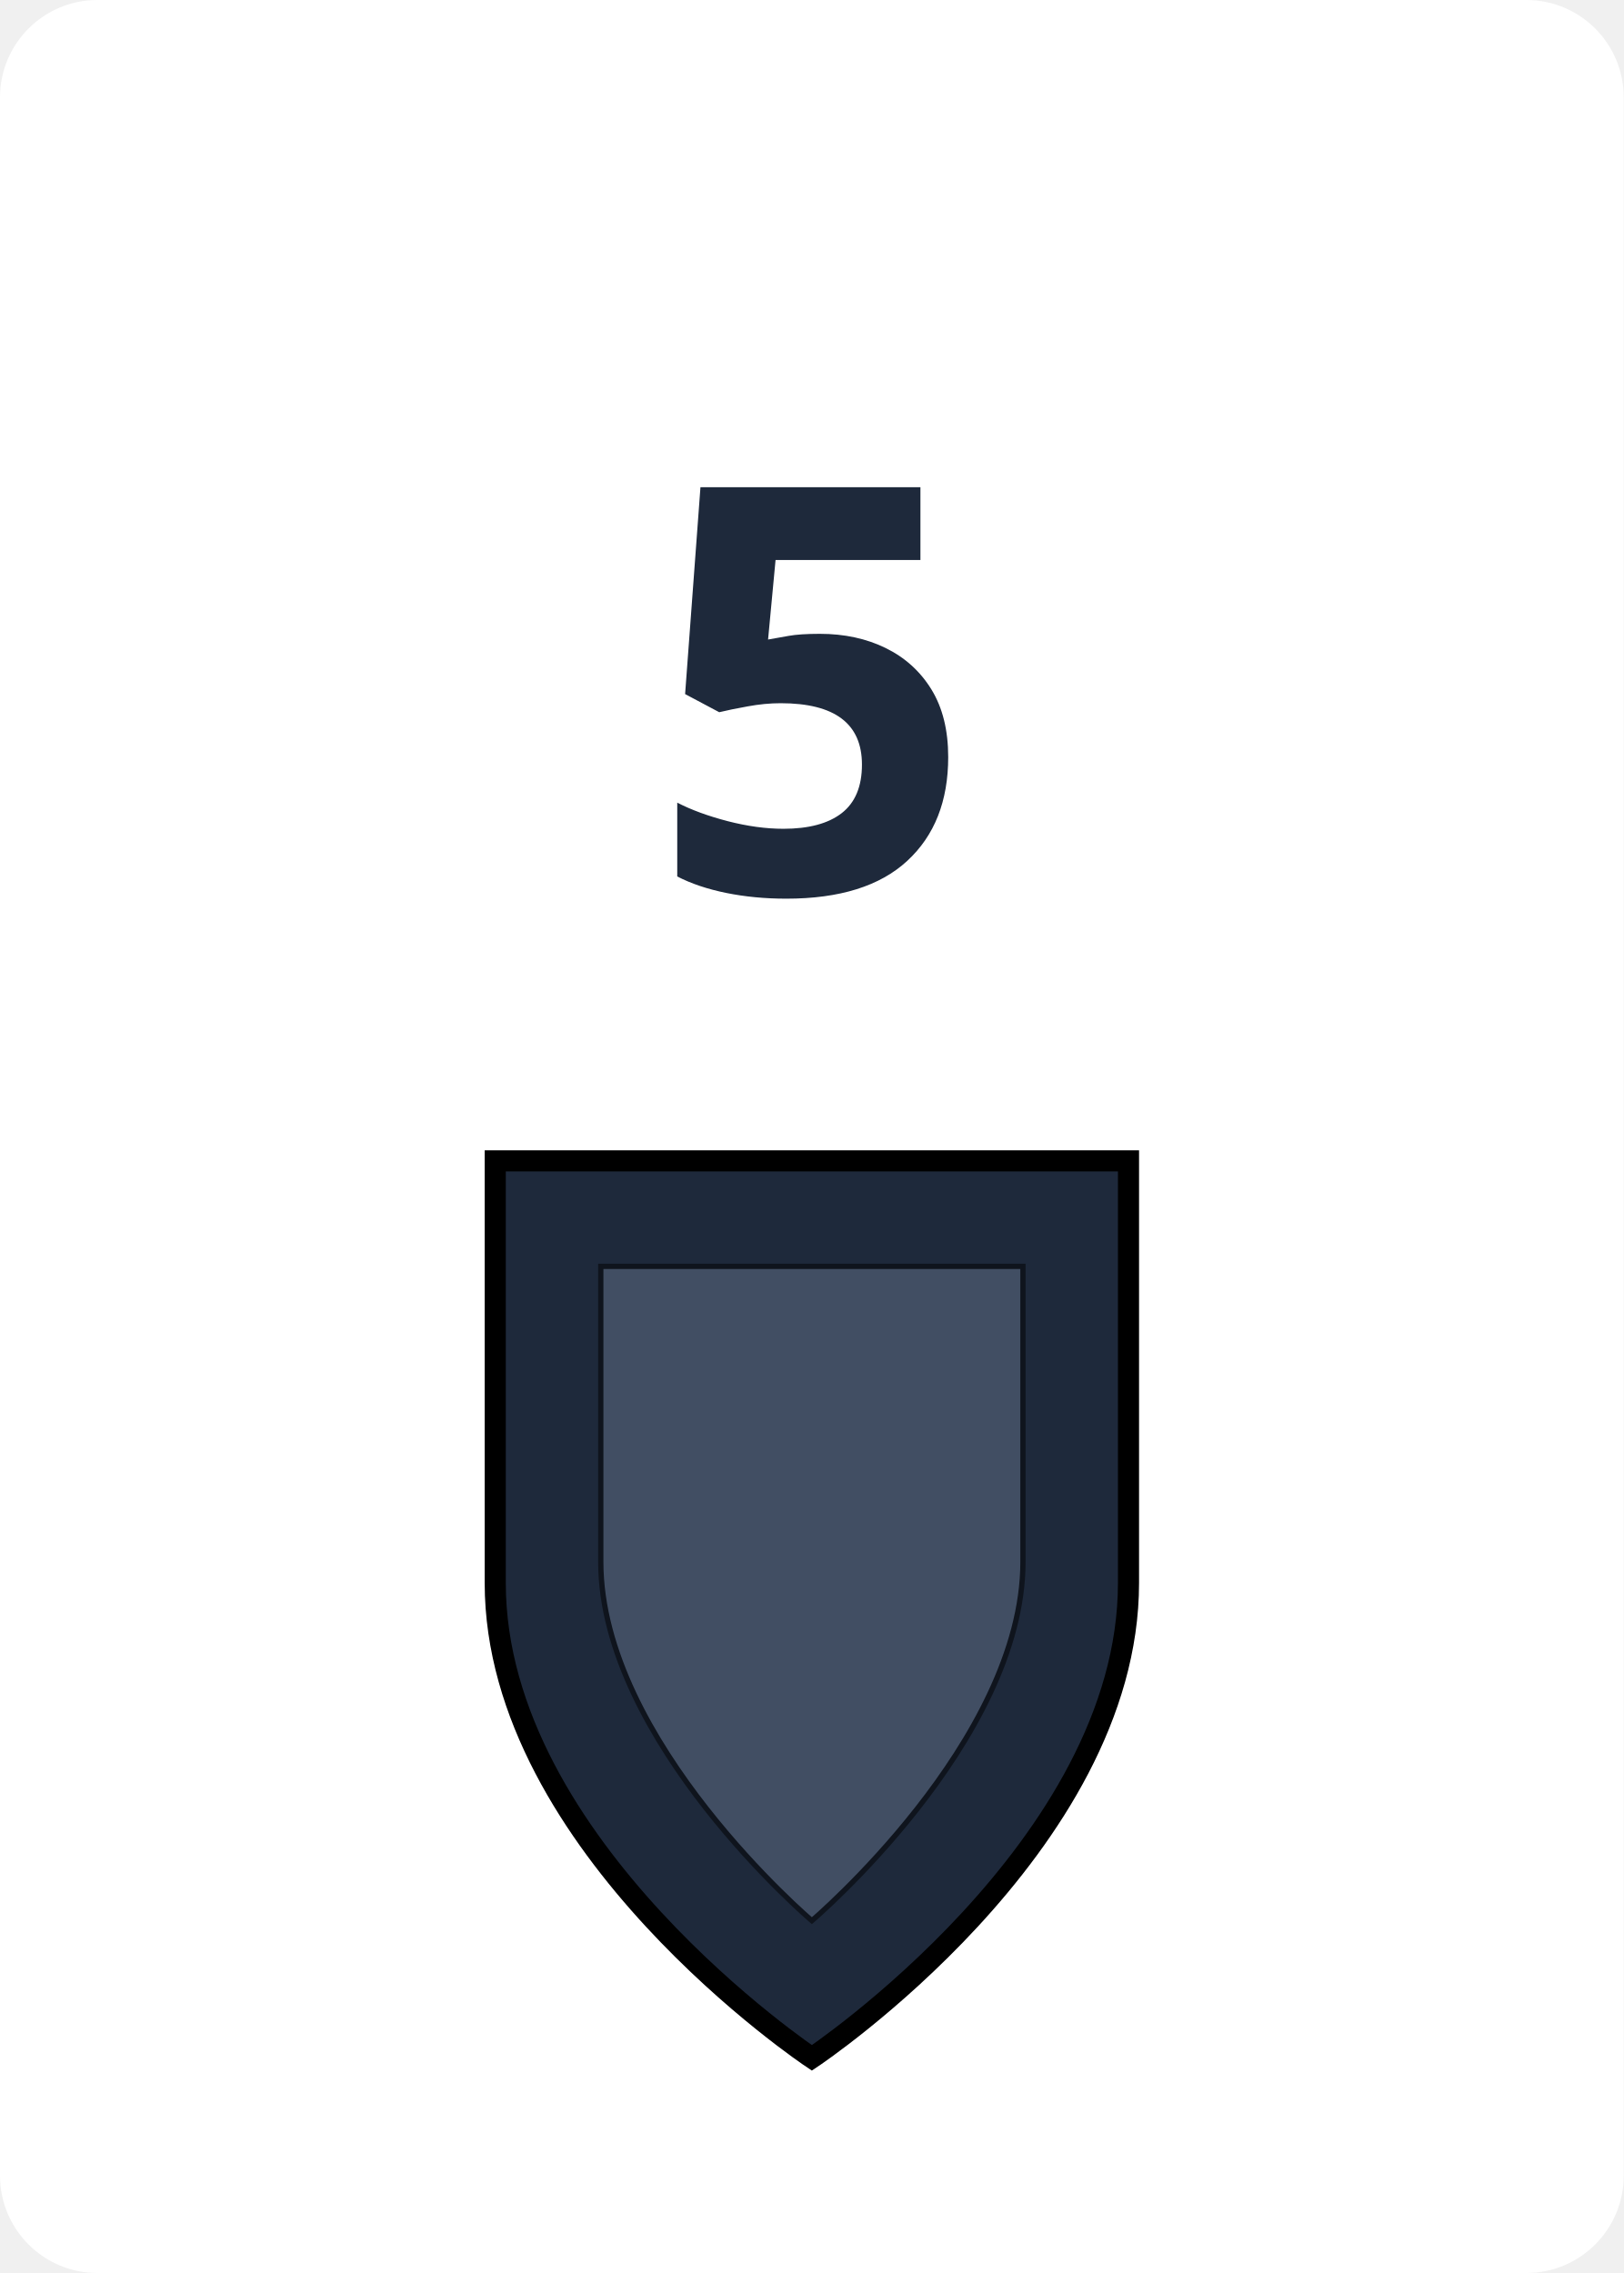
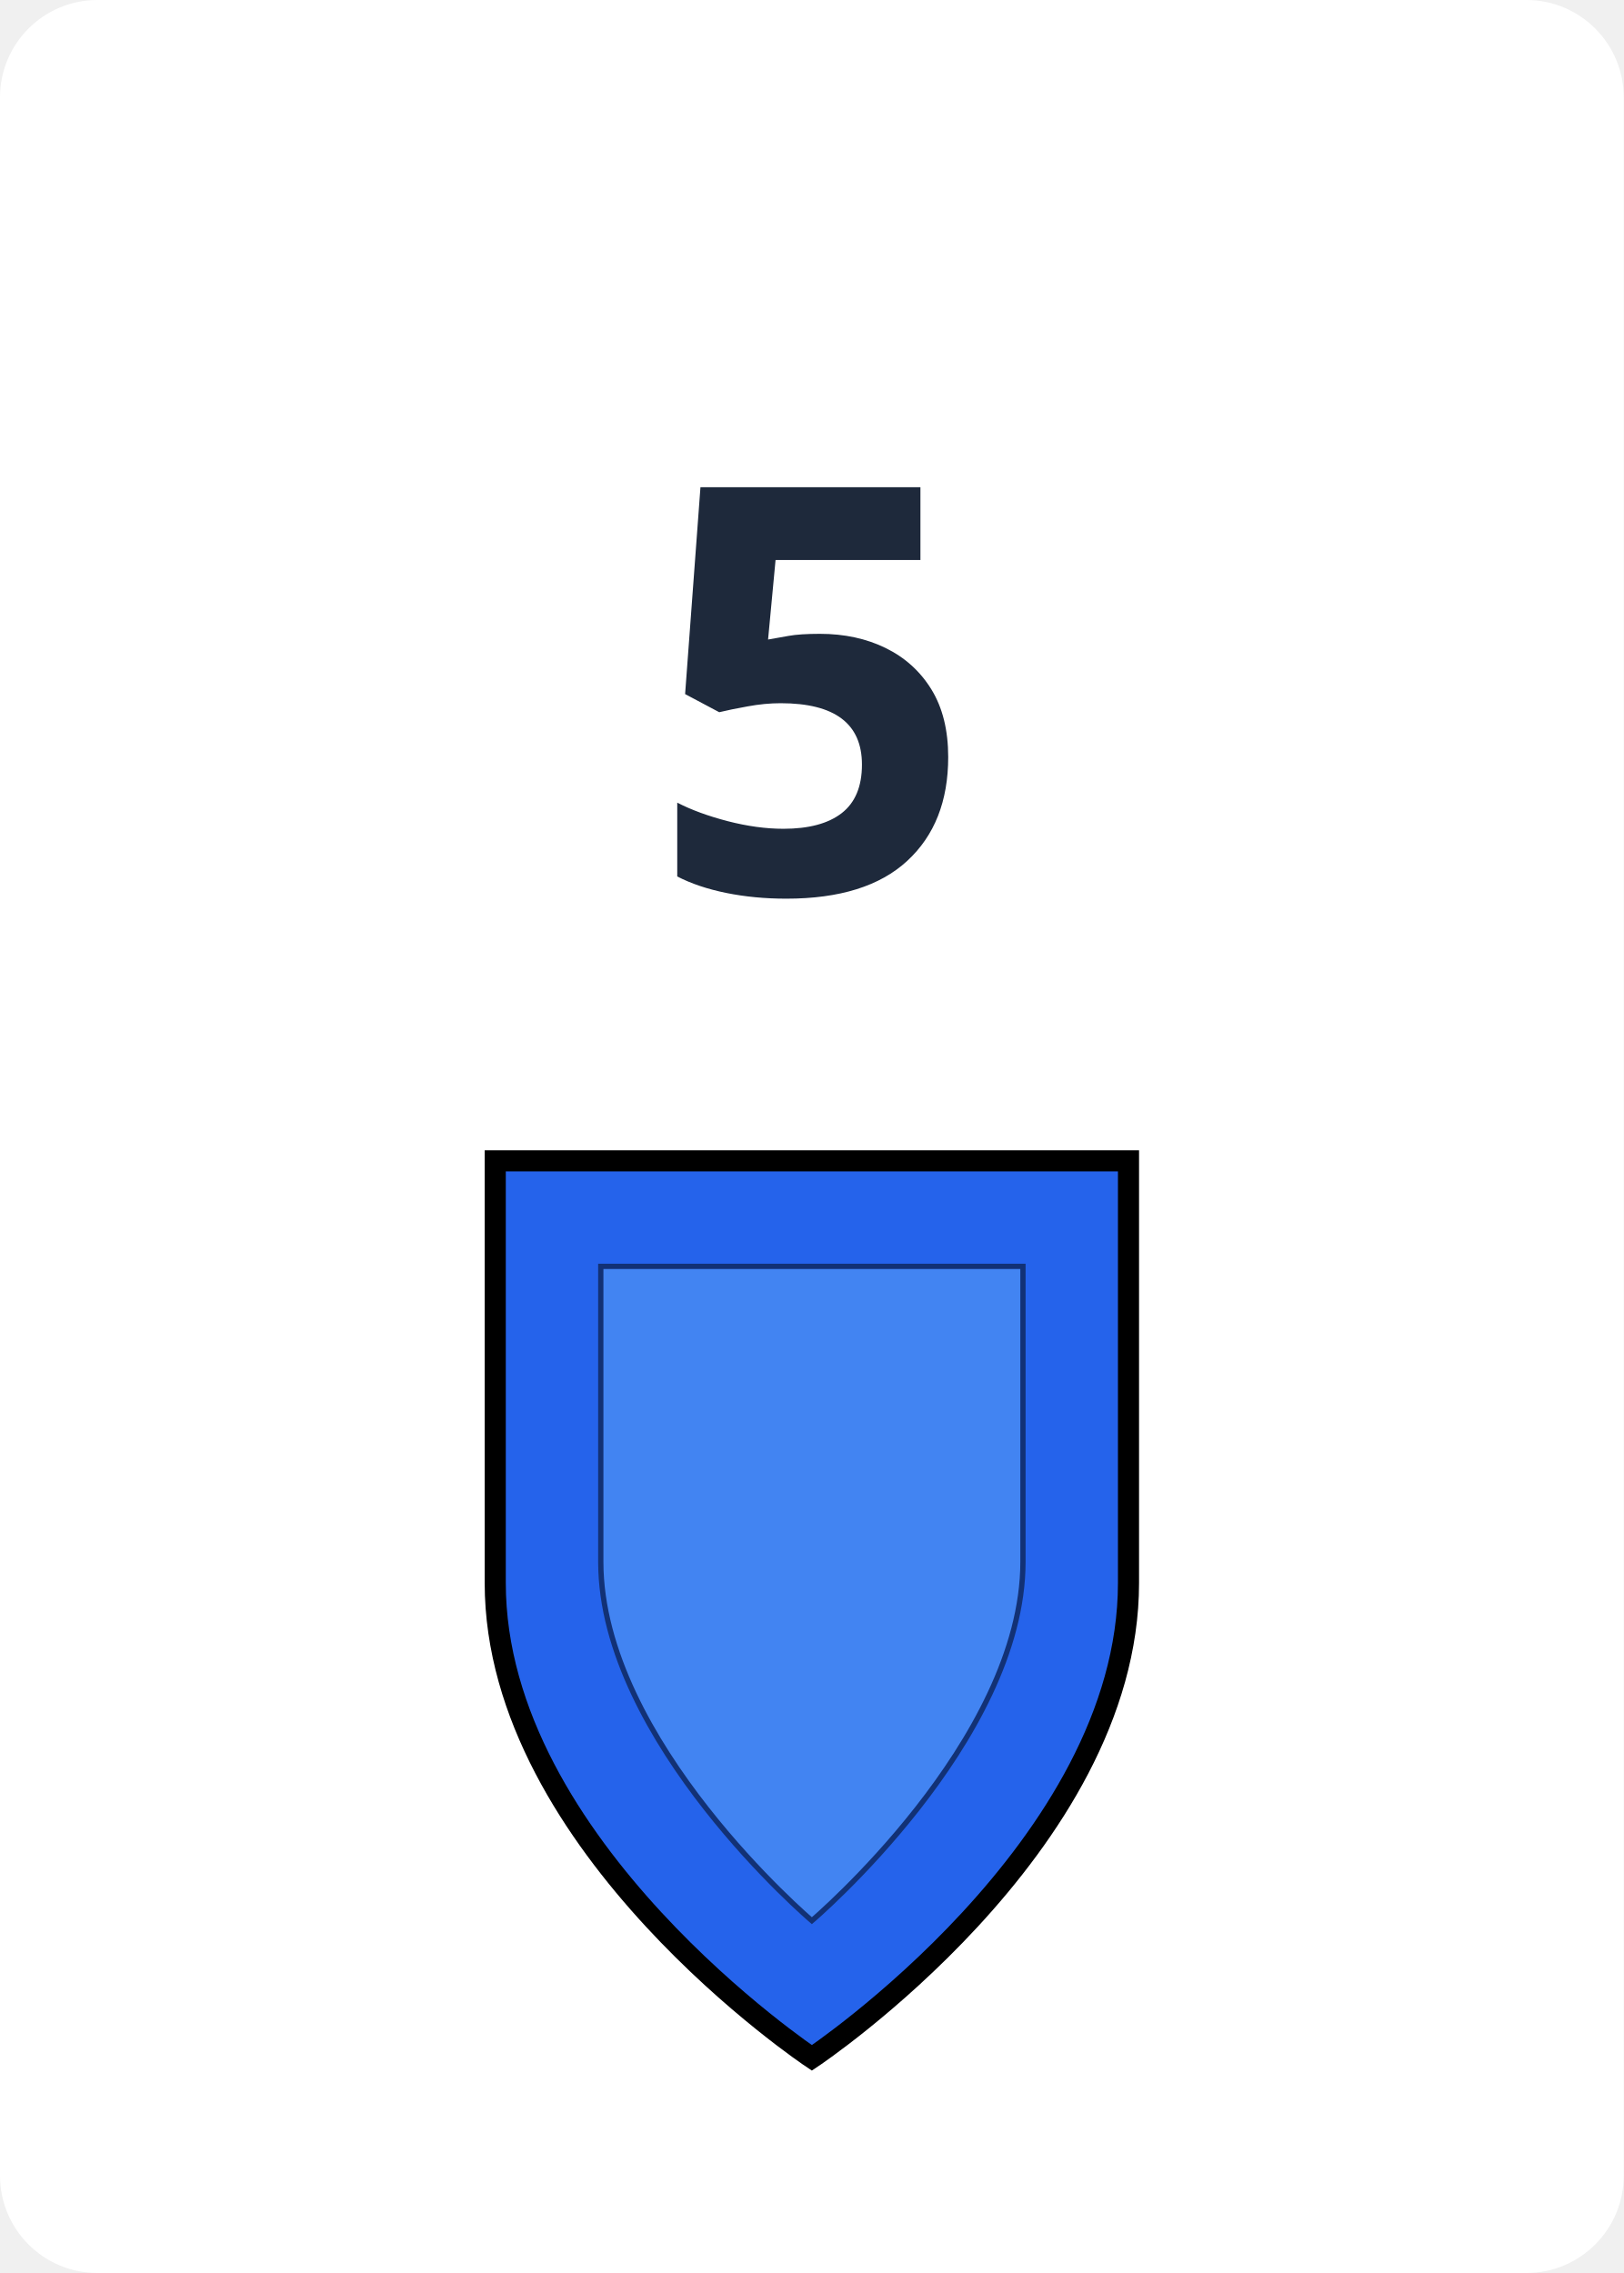
<svg xmlns="http://www.w3.org/2000/svg" width="200" height="280" viewBox="0 0 200 280">
  <rect width="200" height="280" rx="12" fill="white" />
  <text x="100" y="110" text-anchor="middle" font-family="system-ui, sans-serif" font-size="70" font-weight="900" fill="#1e293b">5</text>
  <g transform="translate(100, 195) scale(1.3) translate(-50, -50)">
-     <path fill="#1e293b" stroke="black" stroke-width="2" d="M20,10 L80,10 L80,50 C80,75 50,95 50,95 C50,95 20,75 20,50 Z" />
-     <path fill="#64748b" opacity="0.5" stroke="black" stroke-width="0.5" d="M30,20 L70,20 L70,48 C70,65 50,82 50,82 C50,82 30,65 30,48 Z" />
+     <path fill="#2563eb" stroke="black" stroke-width="2" d="M20,10 L80,10 L80,50 C80,75 50,95 50,95 C50,95 20,75 20,50 Z" />
+     <path fill="#60a5fa" opacity="0.5" stroke="black" stroke-width="0.5" d="M30,20 L70,20 L70,48 C70,65 50,82 50,82 C50,82 30,65 30,48 Z" />
  </g>
</svg>
